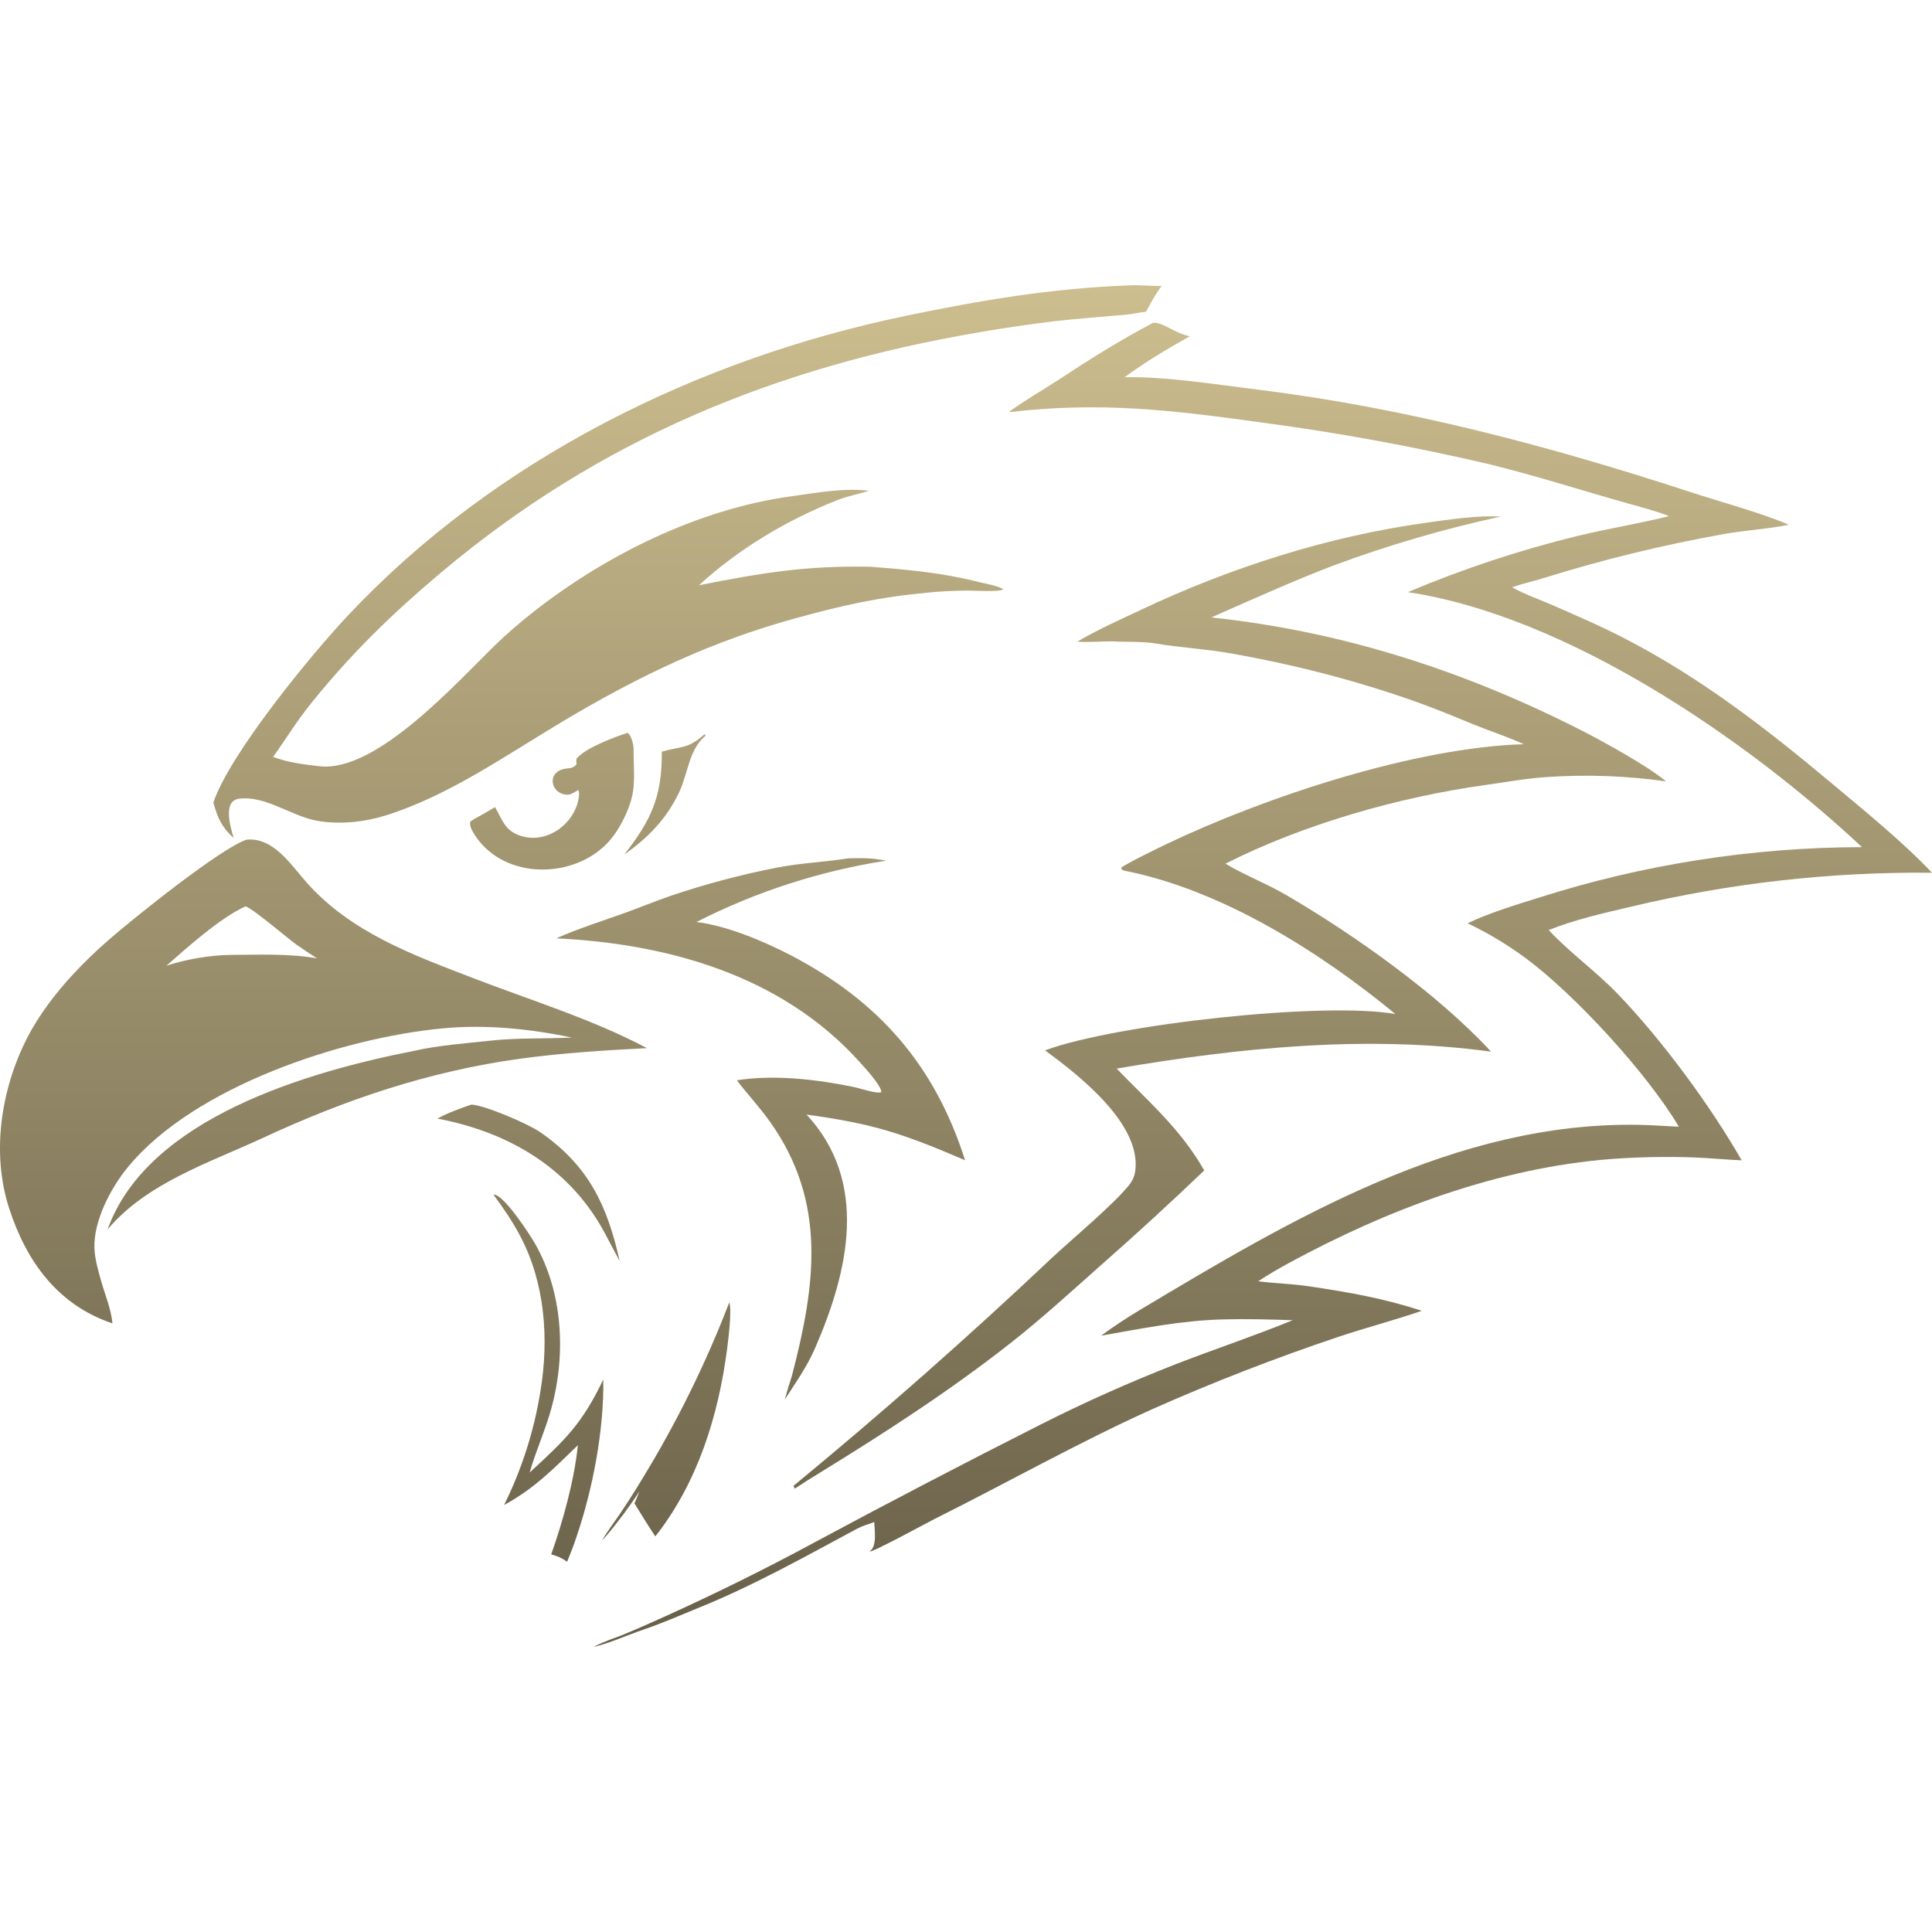
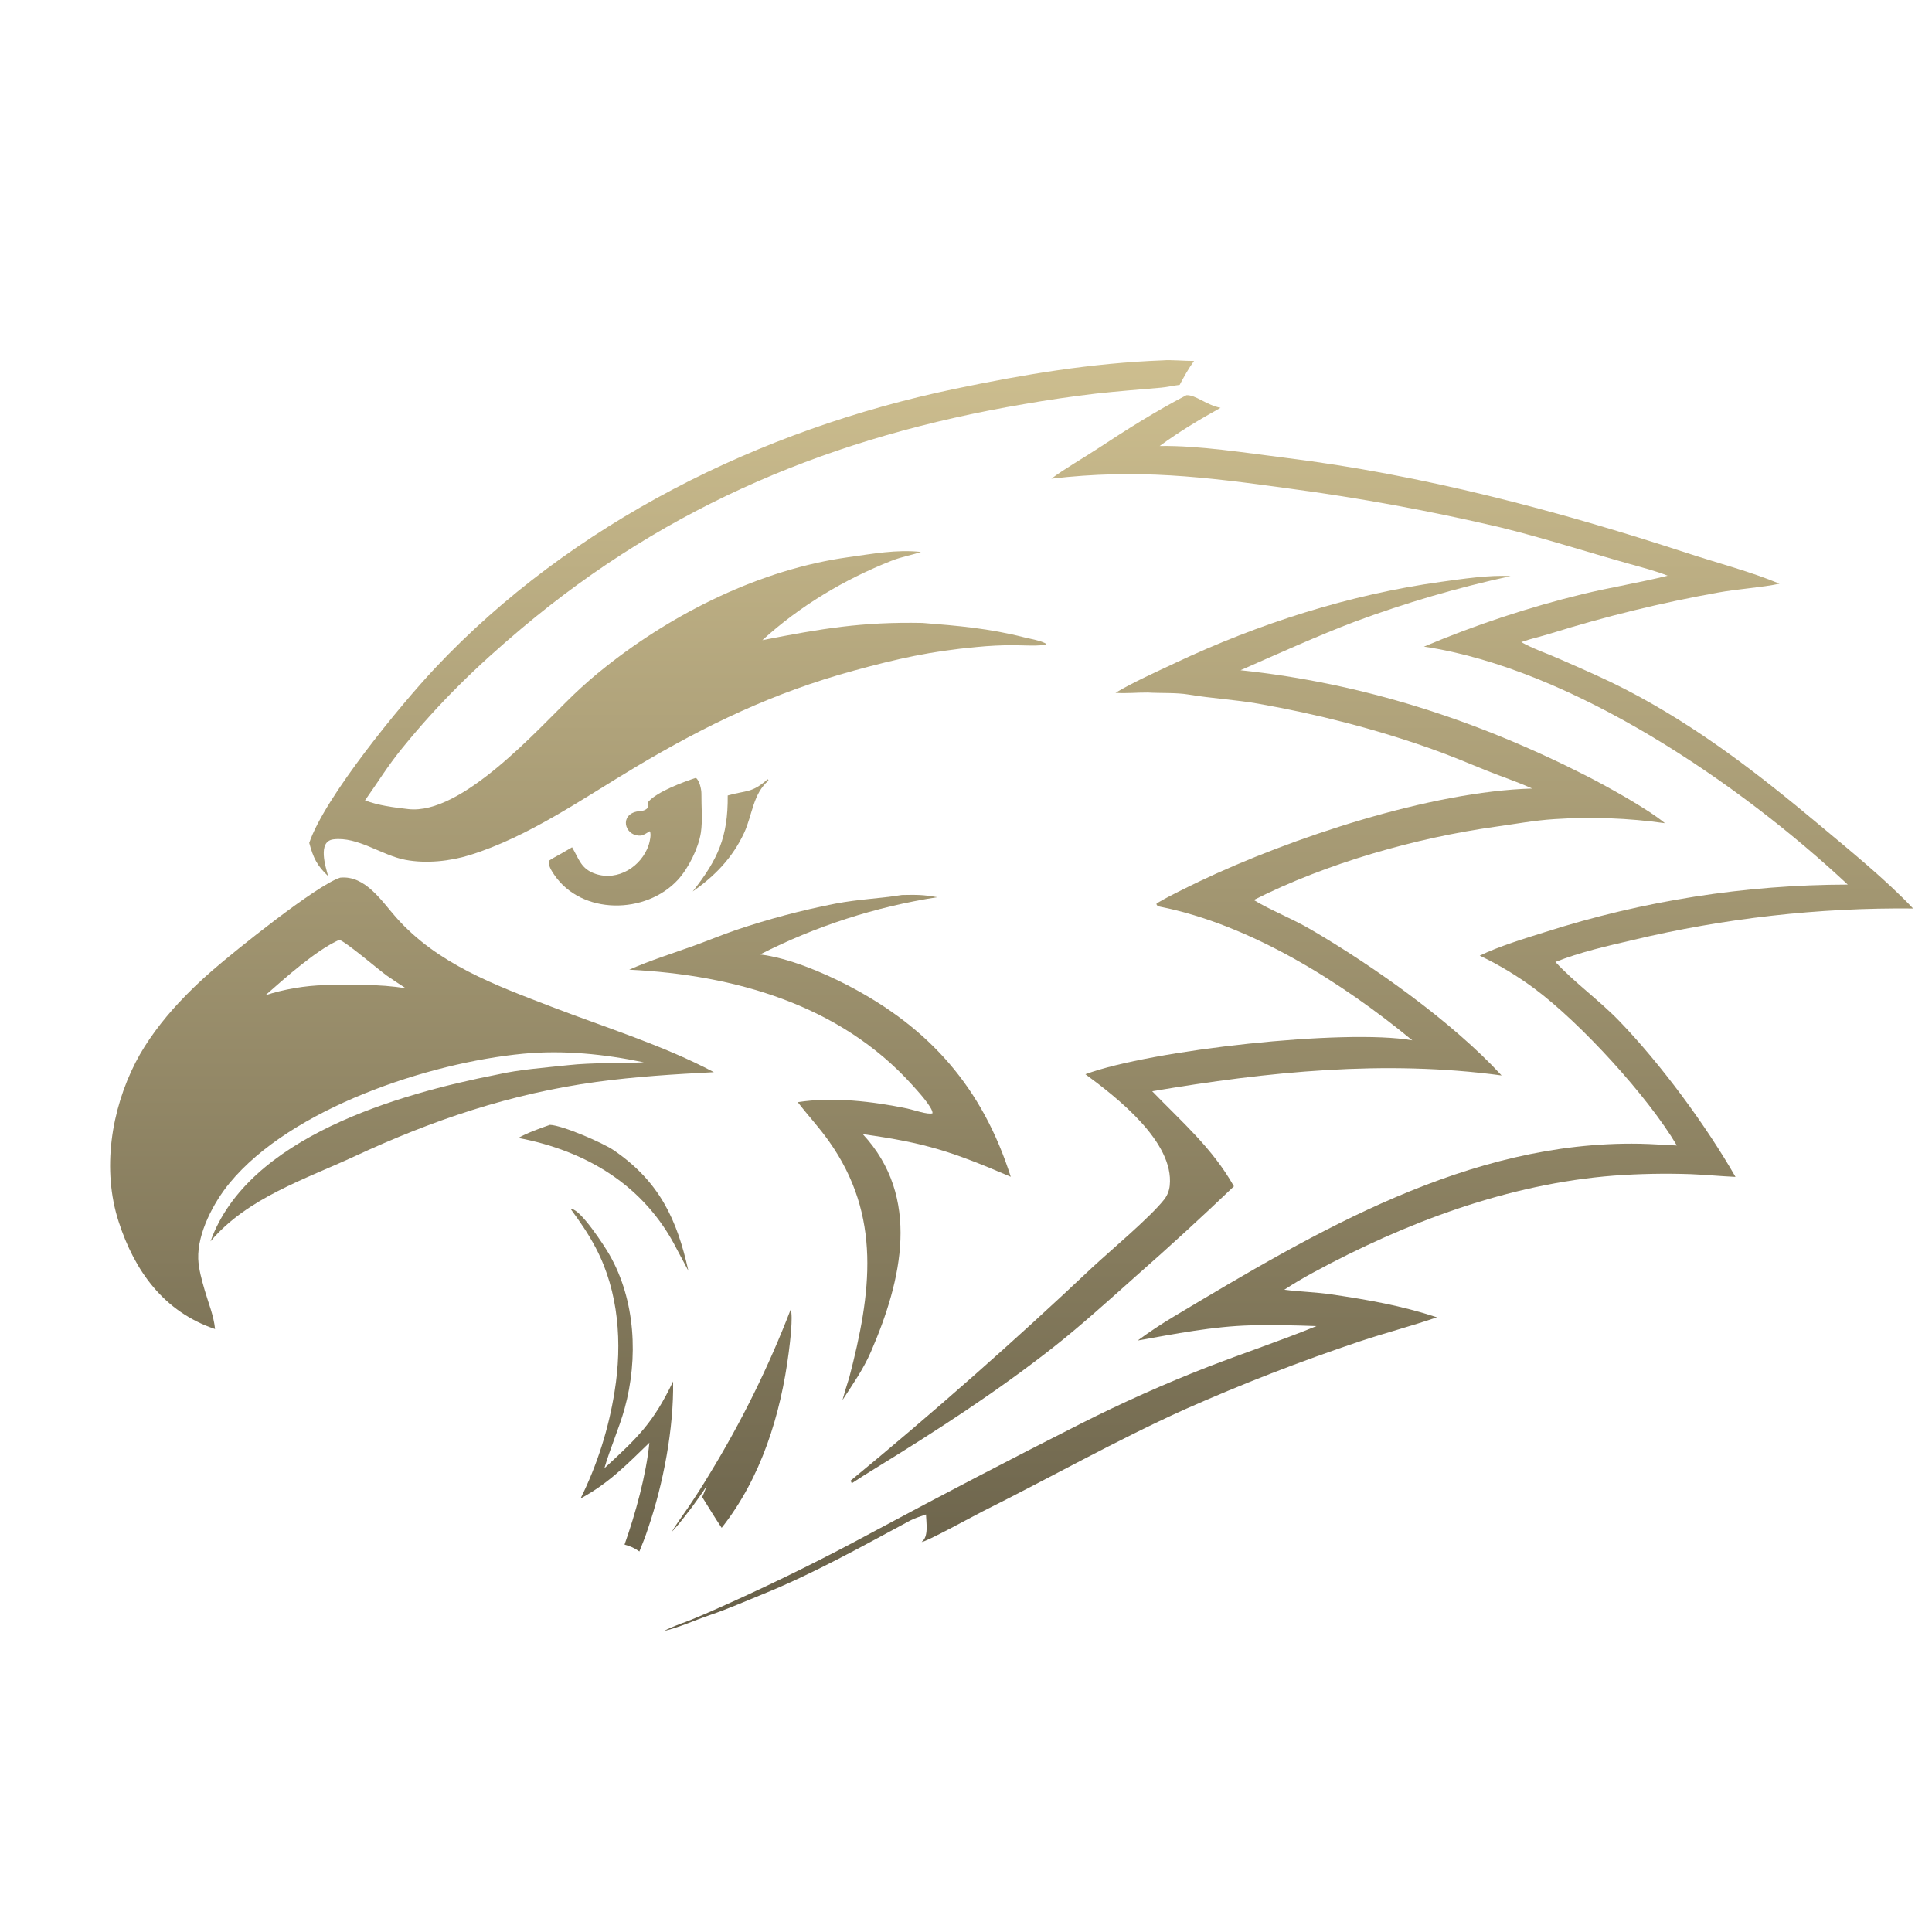
- <svg xmlns="http://www.w3.org/2000/svg" width="840" height="840" viewBox="0 0 840 840" fill="none">
+ <svg xmlns="http://www.w3.org/2000/svg" viewBox="-51.3 -43.8 900.1 900.1" fill="none">
  <path d="M501.43 140.322C505.727 140.095 510.555 144.82 517.332 146.199C507.097 151.935 498.454 157.055 488.973 163.99C507.257 163.682 529.191 167.228 547.368 169.472C611.067 177.339 674.085 193.998 734.97 213.946C748.456 218.365 764.884 222.696 777.751 228.14C769.699 229.887 758.253 230.596 749.251 232.238C722.746 236.989 696.562 243.395 670.862 251.419C666.205 252.865 662.093 253.685 657.444 255.342C662.53 258.265 669.181 260.561 674.657 262.957C685.473 267.694 696.42 272.399 706.892 277.845C739.949 295.041 767.97 316.782 796.429 340.606C810.537 352.419 827.379 366.082 840 379.457C795.983 379.012 752.071 383.96 709.261 394.187C697.238 396.989 684.811 399.787 673.356 404.369C682.137 413.887 693.785 422.23 703.117 431.891C722.362 451.813 743.424 480.371 757.249 504.498C750.316 504.192 743.298 503.499 736.301 503.22C724.375 502.815 712.434 503.046 700.53 503.912C651.474 507.717 603.502 525.751 560.536 549.051C555.887 551.572 551.465 554.153 547.054 557.07C553.983 557.995 561.783 558.176 568.953 559.24C586.244 561.799 601.522 564.455 618.161 569.919C606.506 573.947 594.089 577.173 582.151 581.159C554.51 590.427 527.317 600.992 500.677 612.819C468.912 627.142 437.776 644.732 406.57 660.3C403.137 662.012 379.41 675.015 378.082 674.56C381.435 672.2 380.227 665.65 380.109 661.766C377.799 662.597 374.852 663.471 372.756 664.598C350.143 676.725 327.629 689.39 303.793 699.026C295.825 702.252 287.729 705.844 279.544 708.602C272.754 710.89 265.215 714.387 258.266 716C259.349 715.189 263.999 713.394 265.503 712.774C271.892 710.641 283.084 705.493 289.388 702.681C311.685 692.598 333.611 681.72 355.124 670.07C387.277 652.813 419.642 635.944 452.208 619.481C471.457 609.744 491.17 600.939 511.267 593.094C528.177 586.533 545.096 580.926 562.043 574.014C551.809 573.647 541.637 573.388 531.395 573.662C513.747 574.139 496.102 577.647 478.742 580.733C484.078 576.789 489.878 572.97 495.591 569.554C561.782 529.977 632.768 487.614 712.687 489.059C718.458 489.163 724.175 489.638 729.934 489.876C716.456 467.041 685.154 432.839 663.663 416.833C655.661 410.88 647.092 405.718 638.082 401.426C646.986 397.094 658.98 393.443 668.575 390.436C714.143 375.862 761.7 368.402 809.552 368.32C759.177 321.209 681.174 267.804 612.101 257.458C636.105 247.305 660.896 239.101 686.231 232.93C699.369 229.782 712.605 227.651 725.636 224.409C720.212 222.226 713.694 220.549 708.037 218.961C687.91 213.312 667.837 206.832 647.545 201.856C615.052 194.224 582.202 188.19 549.111 183.777C509.382 178.29 478.725 174.531 438.522 179.211C444.4 174.772 453.847 169.328 460.208 165.14C473.643 156.294 487.152 147.768 501.43 140.322Z" fill="url(#paint0_linear_1682_17132)" />
  <path d="M214.98 519.435C219.347 519.898 230.148 536.405 232.626 540.737C244.812 562.001 246.12 589.062 239.722 612.349C237.173 621.63 232.993 630.764 230.282 640.235C246.099 625.681 253.041 619.054 262.293 599.796C262.649 621.748 257.701 647.617 250.61 668.295C249.397 672.048 248.058 675.343 246.585 679.003C243.876 677.171 242.763 676.764 239.663 675.801C244.709 661.584 249.759 643.376 251.24 628.352C240.688 638.562 232.214 647.301 219.178 654.335C226.957 638.615 232.301 621.809 235.028 604.497C238.693 582.156 236.957 557.951 226.319 537.688C222.602 530.605 219.227 525.88 214.531 519.384L214.98 519.435Z" fill="url(#paint1_linear_1682_17132)" />
  <path d="M317.075 566.269C318.272 569.596 316.698 582.113 316.175 586.188C312.433 615.306 303.318 644.7 284.917 667.999C281.835 663.435 278.77 658.328 275.833 653.628C276.647 651.973 277.296 650.183 277.967 648.456C276.038 651.56 273.342 655.178 271.184 658.214C268.091 662.238 265.199 666.106 261.733 669.834C263.234 667.03 267.202 661.613 269.127 658.788C272.648 653.616 276.022 648.341 279.241 642.979C294.161 618.603 306.825 592.929 317.075 566.269Z" fill="url(#paint2_linear_1682_17132)" />
  <path d="M619.96 227.288C629.555 225.958 642.726 223.953 652.435 224.613C627.787 229.956 603.553 237.044 579.918 245.823C563.537 252.005 542.938 261.268 526.651 268.454C583.552 274.483 636.573 291.622 687.426 317.477C696.733 322.208 716.363 333.011 724.382 339.729C707.337 337.318 690.083 336.677 672.902 337.815C663.638 338.403 654.895 340.044 645.741 341.317C608.259 346.532 566.786 358.32 532.817 375.504C540.573 380.235 550.545 384.077 559.369 389.225C588.566 406.261 625.465 432.408 648.284 457.241C593.951 449.879 539.182 455.475 485.494 464.6C499.204 478.812 513.493 491.028 523.575 508.897C508.619 523.193 493.365 537.172 477.82 550.827C465.242 562.016 452.62 573.516 439.414 583.903C413.097 604.601 384.881 622.851 356.366 640.366C352.767 642.578 349.052 644.905 345.53 647.24L345.005 646.008C383.58 614.26 421.053 581.201 457.361 546.894C466.239 538.622 484.337 523.545 491.068 515.047C492.534 513.171 493.438 510.917 493.663 508.55C495.807 488.229 468.933 467.399 454.379 456.672C484.907 445.335 575.428 435.371 606.685 440.878C574.128 414.061 531.588 387.049 489.05 378.595C488.106 378.407 487.668 378.129 487.439 377.295C489.457 375.556 504.101 368.445 507.314 366.911C550.306 346.403 615.365 324.92 662.523 323.568C655.293 320.296 648.421 318.093 641.136 315.15C632.737 311.708 624.409 308.229 615.853 305.183C589.594 295.836 562.294 288.868 534.84 284.029C524.486 282.204 512.978 281.554 502.464 279.786C496.675 278.812 489.389 279.217 483.469 278.85C478.481 278.807 473.377 279.365 468.402 278.98C476.064 274.314 488.058 268.913 496.267 265.043C535.076 246.749 577.405 233.189 619.96 227.288Z" fill="url(#paint3_linear_1682_17132)" />
  <path d="M368.904 373.165C375.478 373.049 378.791 372.974 385.282 374.211C356.545 378.679 328.703 387.679 302.806 400.872C315.83 402.425 331.842 409.128 343.431 415.136C382.014 435.14 406.426 463.086 419.596 504.449C392.447 492.817 380.04 488.659 350.663 484.589C377.909 513.952 368.901 552.635 354.482 585.912C350.909 594.159 346.092 600.962 341.21 608.47C342.185 604.948 343.237 601.443 344.365 597.963C354.589 558.77 359.644 522.663 334.798 487.746C330.178 481.253 325.109 475.879 320.374 469.691C336.672 467.099 355.345 469.329 371.38 472.646C374.131 473.216 381.082 475.66 383.16 474.853C383.313 472.071 375.757 463.962 373.72 461.699C340.037 424.279 290.803 410.337 241.844 407.969C251.456 403.694 262.336 400.29 272.254 396.704C278.735 394.362 285.177 391.685 291.678 389.459C306.761 384.364 322.169 380.273 337.797 377.216C349.295 375.043 358.305 374.875 368.904 373.165Z" fill="url(#paint4_linear_1682_17132)" />
  <path fill-rule="evenodd" clip-rule="evenodd" d="M107.211 365.081C118.869 363.911 126.542 376.066 133.25 383.629C152.586 405.43 179.425 415.144 205.852 425.315C230.576 434.832 257.894 443.276 281.296 455.714C263.081 456.646 244.745 457.773 226.601 460.251C186.721 465.697 150.416 477.953 114.099 494.829C90.921 505.6 63.88 514.245 46.779 534.533C64.181 485.921 134.303 465.873 180.185 456.859C190.694 454.461 202.454 453.639 213.21 452.461C224.959 451.173 236.849 451.682 248.645 451.126C230.316 447.285 211.133 445.341 192.46 447.116C148.36 451.31 84.36 472.529 55.657 507.372C48.246 516.37 40.631 530.705 41.054 542.697C41.218 547.341 42.769 552.766 44.055 557.25C45.797 563.317 48.266 569.04 48.893 575.386C25.087 567.41 11.409 548.375 3.964 525.331C-3.837 501.189 0.44 473.467 11.865 451.151C16.864 441.386 24.338 431.596 31.765 423.611C36.794 418.211 42.113 413.086 47.701 408.263C57.967 399.318 96.237 368.553 107.211 365.081ZM106.765 394.067C95.892 398.908 81.298 412.018 72.347 419.89C80.53 417.133 91.239 415.318 99.873 415.176C112.821 415.14 125.062 414.48 137.825 416.661C135.007 414.868 131.492 412.555 128.925 410.738C125.253 408.136 109.713 394.827 106.765 394.067Z" fill="url(#paint5_linear_1682_17132)" />
  <path d="M204.9 480.264C210.619 480.432 229.527 488.582 234.716 492.145C255.997 506.758 264.125 524.408 269.409 548.256L263.959 538.042C248.945 508.529 221.984 492.393 190.175 486.345C194.474 483.937 200.261 481.868 204.9 480.264Z" fill="url(#paint6_linear_1682_17132)" />
  <path d="M272.879 318.608C274.56 319.691 275.517 323.991 275.489 325.969C275.409 331.642 276.09 338.582 275.231 344.113C274.101 351.389 269.419 360.763 264.517 366.091C249.619 382.281 219.607 382.625 206.816 363.619C205.627 361.853 204.048 359.429 204.419 357.23L206.151 356.119C209.205 354.444 212.231 352.717 215.225 350.937C218.529 356.524 219.369 361.082 226.205 363.348C236.668 366.814 247.564 359.881 250.92 349.873C251.447 348.301 252.184 344.888 251.46 343.453C250.548 344.001 248.414 345.359 247.47 345.462C240.417 346.232 237.116 337.035 244.33 334.562C246.813 333.711 248.897 334.6 250.669 332.299C250.607 331.681 250.405 330.141 250.749 329.74C254.859 324.972 267.477 320.361 272.879 318.608Z" fill="url(#paint7_linear_1682_17132)" />
  <path d="M306.767 319.844C299.493 325.962 299.213 335.981 295.391 344.209C290.024 355.762 281.754 364.342 271.434 371.509C283.178 356.575 287.909 346.194 287.737 326.806C296.764 324.253 298.836 325.818 306.37 319.211L306.767 319.844Z" fill="url(#paint8_linear_1682_17132)" />
  <path d="M490.49 124.092C494.114 123.769 500.677 124.405 505.004 124.363C502.245 128.126 500.494 131.441 498.29 135.515C495.472 135.823 492.53 136.561 489.665 136.808C479.557 137.678 469.44 138.469 459.353 139.564C448.08 140.896 436.844 142.538 425.664 144.487C337.352 159.515 260.6 190.985 191.717 248.961C170.789 266.574 153.425 283.418 136.098 304.744C128.987 313.496 125.093 320.161 118.758 329.077C124.974 331.497 132.283 332.386 138.898 333.146C163.793 336.004 198.881 296.315 215.659 280.126C220.557 275.421 225.686 270.959 231.025 266.757C262.876 241.52 303.295 221.414 343.931 215.786C355.063 214.245 366.48 212.082 377.767 213.355C373.089 214.932 368.886 215.524 363.903 217.503C341.845 226.262 321.359 238.514 303.887 254.441C331.424 249.049 350.141 245.868 378.429 246.412C394.898 247.699 409.591 248.971 425.8 253.113C428.504 253.804 434.099 254.709 436.239 256.248C434.53 257.439 423.938 256.787 421.029 256.778C415.253 256.779 409.479 257.064 403.732 257.632C382.399 259.566 366.789 263.082 346.35 268.676C309.178 278.849 277.716 293.949 244.734 313.61C220.228 328.218 194.944 346.071 167.537 354.59C158.372 357.438 147.251 358.641 137.567 356.792C126.707 354.792 115.343 345.831 104.019 347.25C96.478 348.197 100.461 360.204 101.56 364.35C96.367 359.491 94.63 355.785 92.777 348.901C99.904 327.724 135.339 284.529 151.462 267.403C215.161 199.741 302.874 156.284 393.382 137.404C425.947 130.611 457.09 125.359 490.49 124.092Z" fill="url(#paint9_linear_1682_17132)" />
  <defs>
    <linearGradient id="paint0_linear_1682_17132" x1="420" y1="124" x2="420" y2="716" gradientUnits="userSpaceOnUse">
      <stop stop-color="#CDBE8F" />
      <stop offset="1" stop-color="#675F48" />
    </linearGradient>
    <linearGradient id="paint1_linear_1682_17132" x1="420" y1="124" x2="420" y2="716" gradientUnits="userSpaceOnUse">
      <stop stop-color="#CDBE8F" />
      <stop offset="1" stop-color="#675F48" />
    </linearGradient>
    <linearGradient id="paint2_linear_1682_17132" x1="420" y1="124" x2="420" y2="716" gradientUnits="userSpaceOnUse">
      <stop stop-color="#CDBE8F" />
      <stop offset="1" stop-color="#675F48" />
    </linearGradient>
    <linearGradient id="paint3_linear_1682_17132" x1="420" y1="124" x2="420" y2="716" gradientUnits="userSpaceOnUse">
      <stop stop-color="#CDBE8F" />
      <stop offset="1" stop-color="#675F48" />
    </linearGradient>
    <linearGradient id="paint4_linear_1682_17132" x1="420" y1="124" x2="420" y2="716" gradientUnits="userSpaceOnUse">
      <stop stop-color="#CDBE8F" />
      <stop offset="1" stop-color="#675F48" />
    </linearGradient>
    <linearGradient id="paint5_linear_1682_17132" x1="420" y1="124" x2="420" y2="716" gradientUnits="userSpaceOnUse">
      <stop stop-color="#CDBE8F" />
      <stop offset="1" stop-color="#675F48" />
    </linearGradient>
    <linearGradient id="paint6_linear_1682_17132" x1="420" y1="124" x2="420" y2="716" gradientUnits="userSpaceOnUse">
      <stop stop-color="#CDBE8F" />
      <stop offset="1" stop-color="#675F48" />
    </linearGradient>
    <linearGradient id="paint7_linear_1682_17132" x1="420" y1="124" x2="420" y2="716" gradientUnits="userSpaceOnUse">
      <stop stop-color="#CDBE8F" />
      <stop offset="1" stop-color="#675F48" />
    </linearGradient>
    <linearGradient id="paint8_linear_1682_17132" x1="420" y1="124" x2="420" y2="716" gradientUnits="userSpaceOnUse">
      <stop stop-color="#CDBE8F" />
      <stop offset="1" stop-color="#675F48" />
    </linearGradient>
    <linearGradient id="paint9_linear_1682_17132" x1="420" y1="124" x2="420" y2="716" gradientUnits="userSpaceOnUse">
      <stop stop-color="#CDBE8F" />
      <stop offset="1" stop-color="#675F48" />
    </linearGradient>
  </defs>
</svg>
